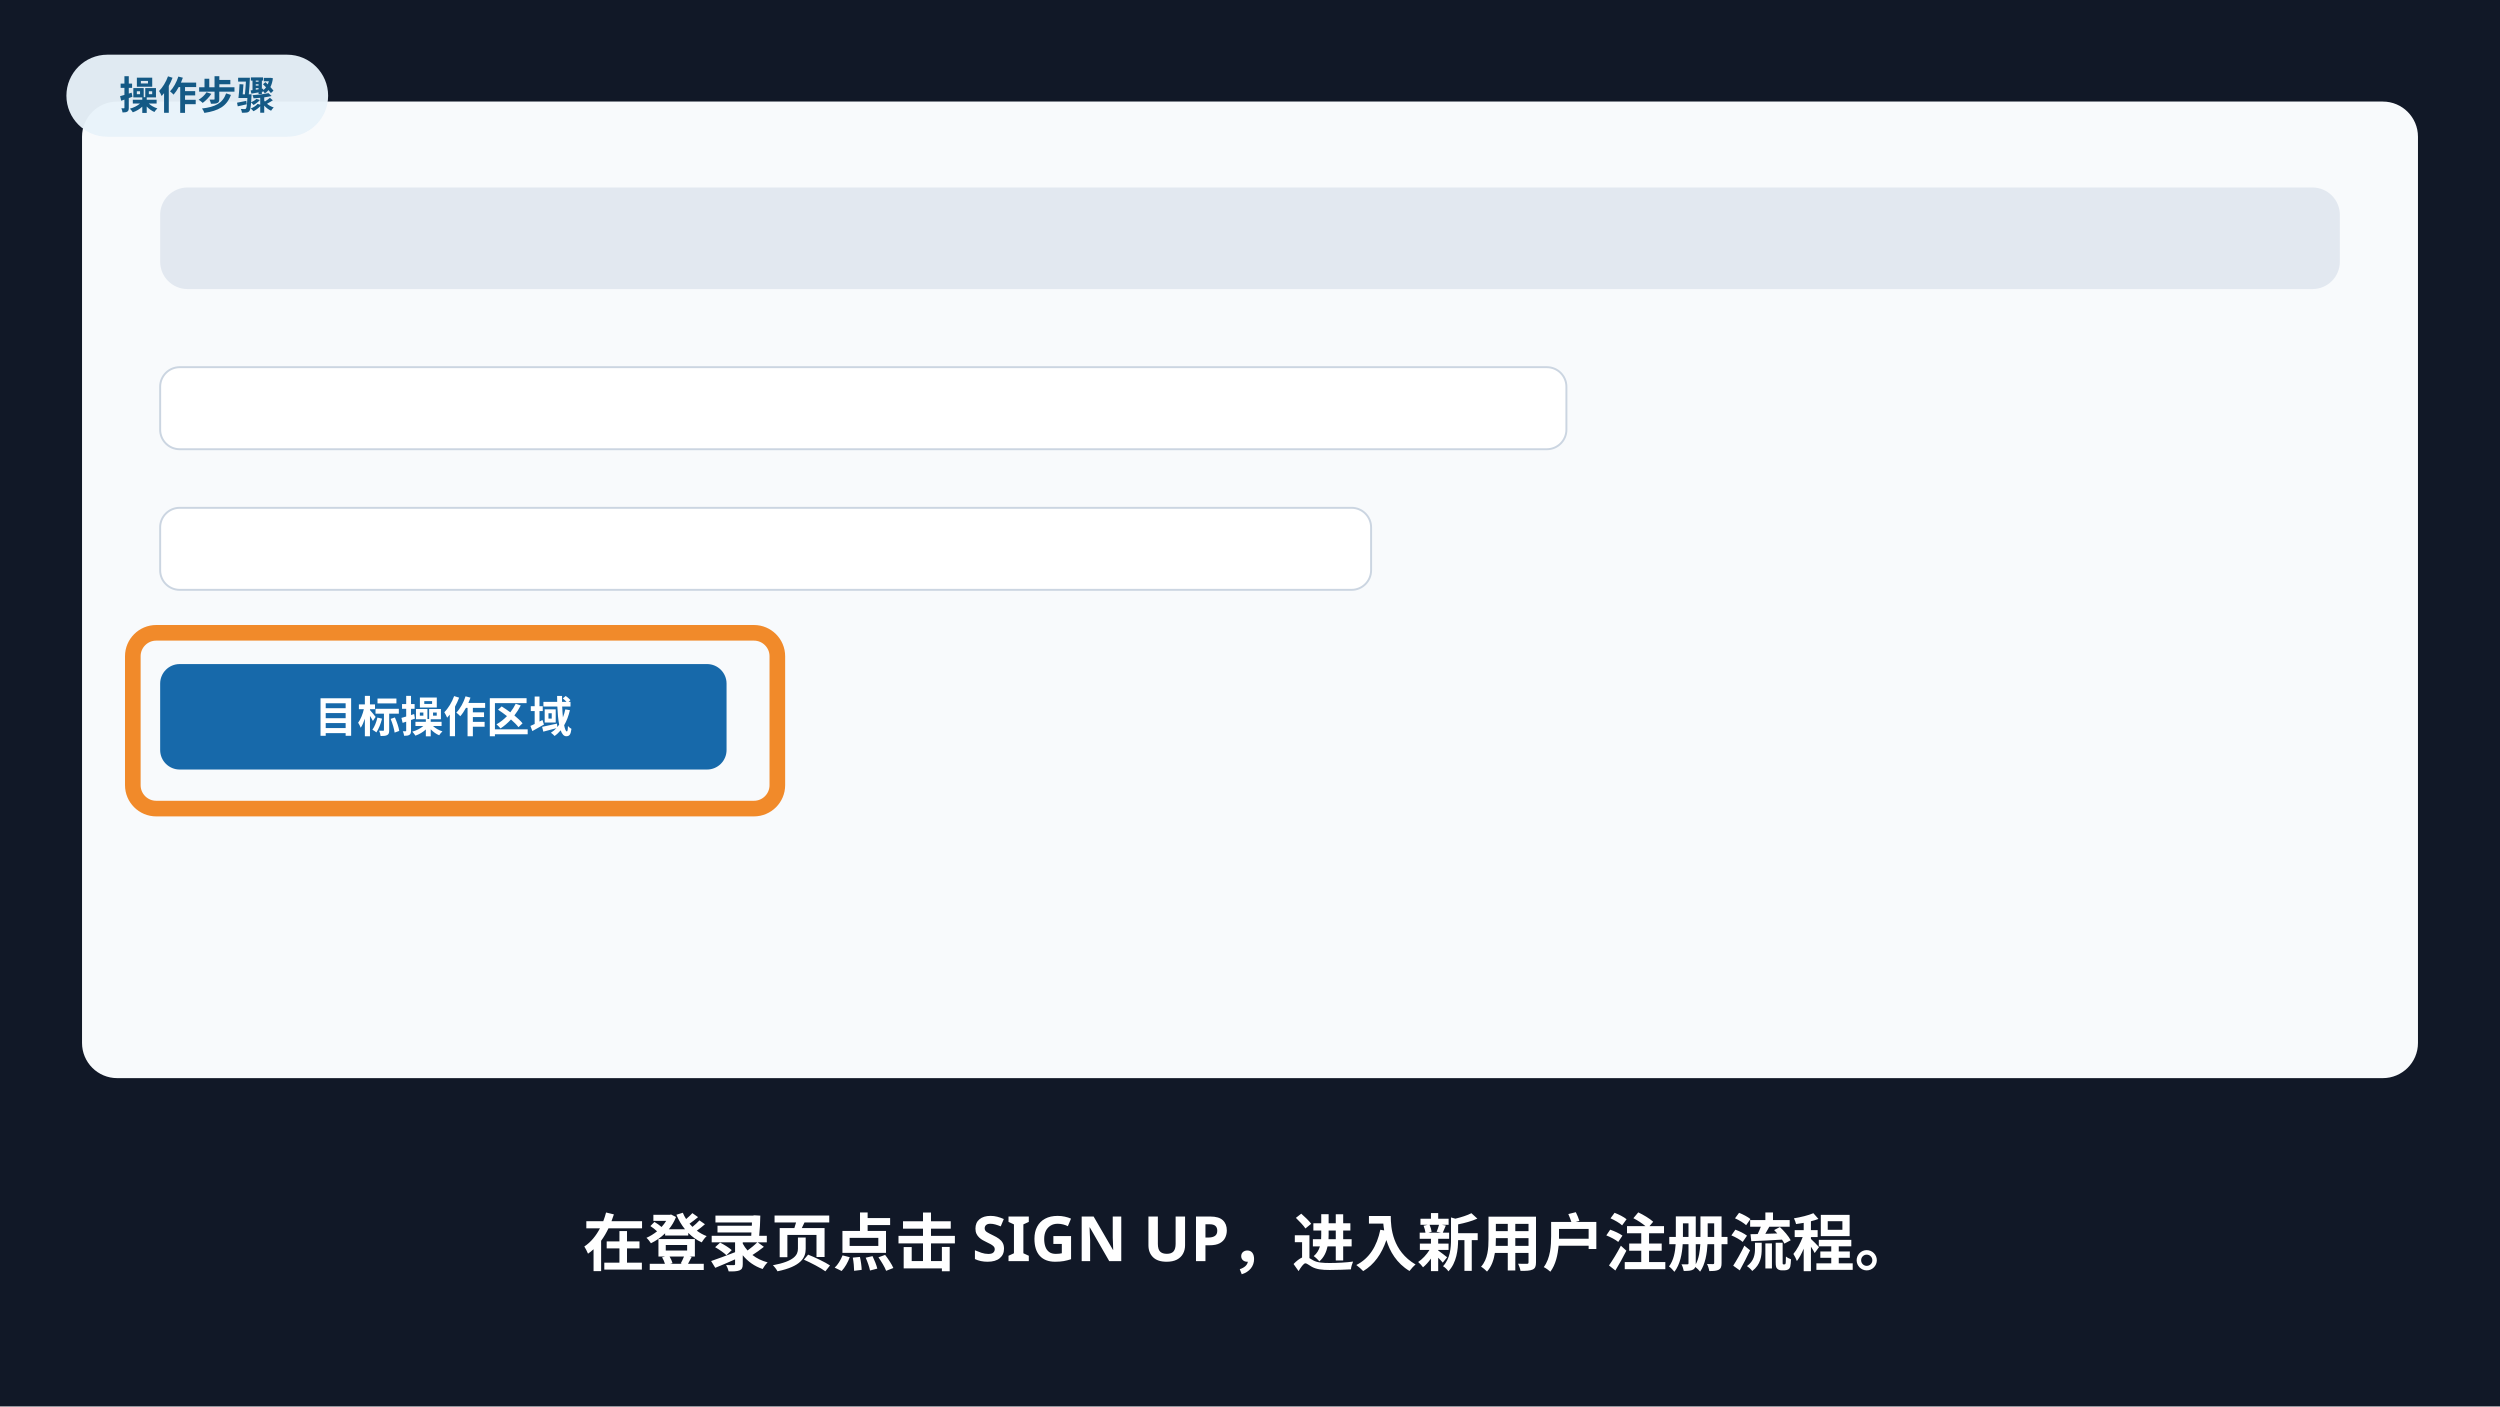
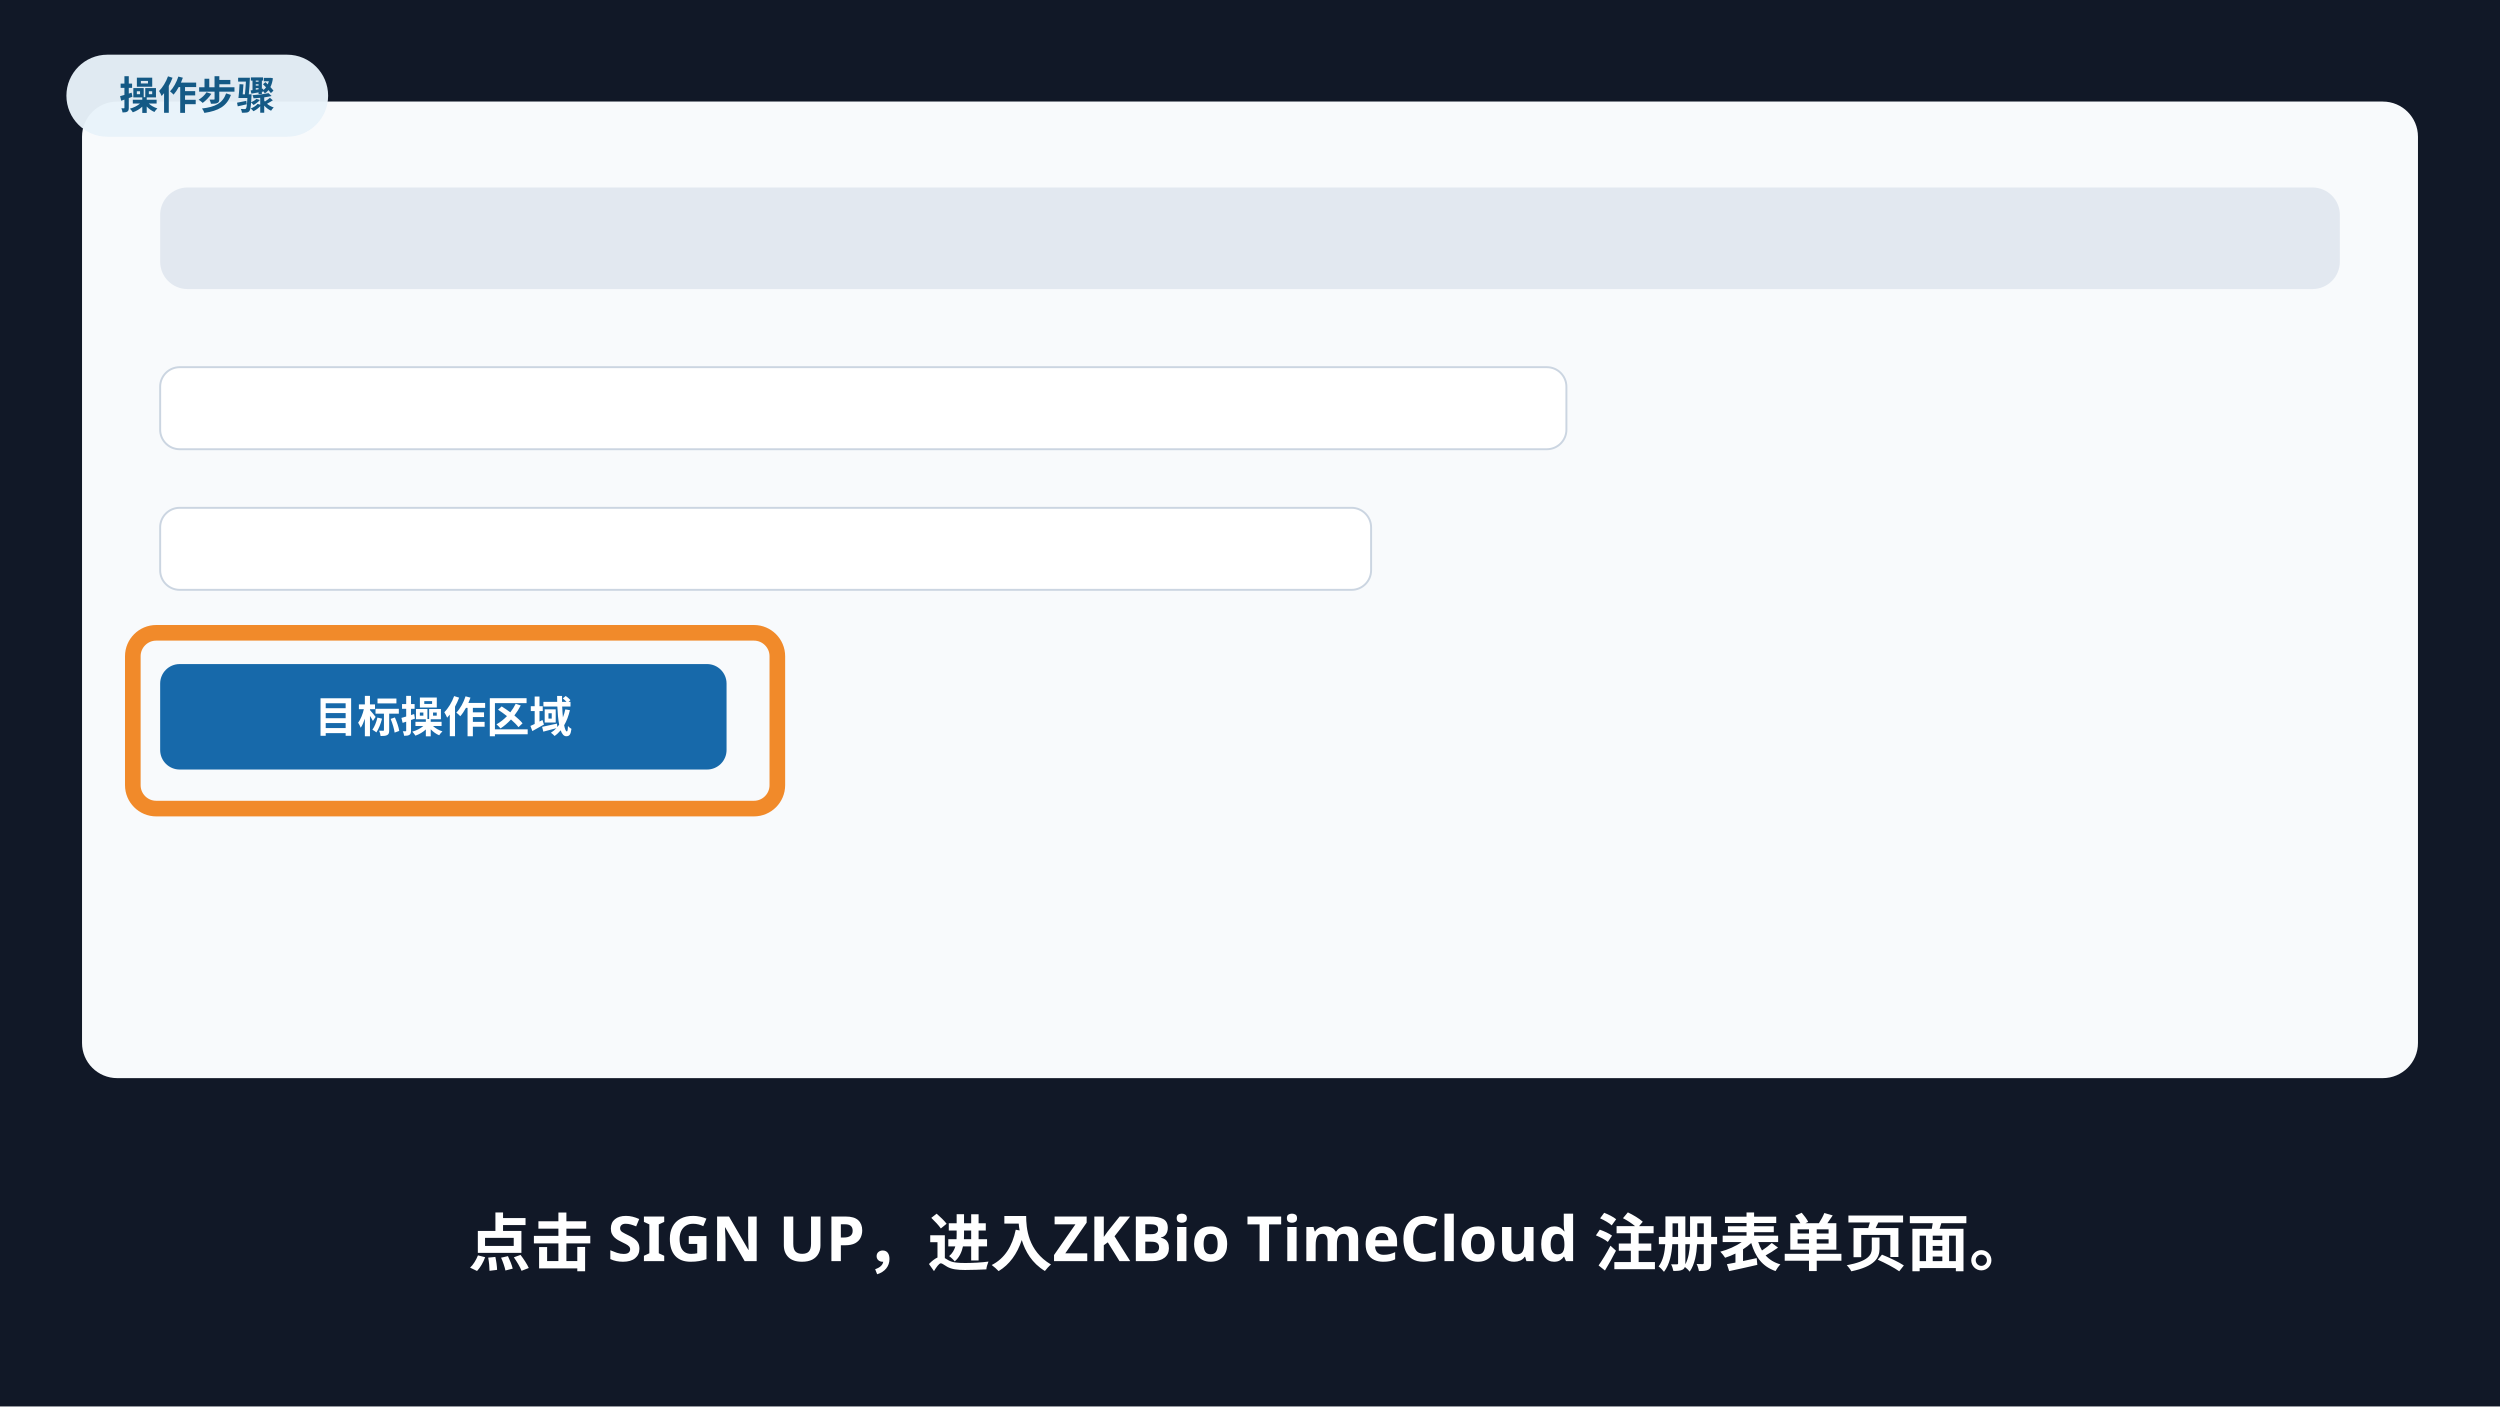
<svg xmlns="http://www.w3.org/2000/svg" width="1280" height="720" viewBox="0 0 1280 720">
  <rect width="1280" height="720" fill="#111827" />
  <rect x="42" y="52" width="1196" height="500" rx="18" fill="#f8fafc" />
  <rect x="82" y="96" width="1116" height="52" rx="14" fill="#e2e8f0" />
  <rect x="82" y="188" width="720" height="42" rx="10" fill="#ffffff" stroke="#cbd5e1" />
  <rect x="82" y="260" width="620" height="42" rx="10" fill="#ffffff" stroke="#cbd5e1" />
  <rect x="82" y="340" width="290" height="54" rx="10" fill="#1769aa" />
  <text x="227" y="375" text-anchor="middle" font-size="22" font-weight="800" fill="#ffffff" font-family="Microsoft YaHei, Segoe UI, sans-serif">目标操作区域</text>
  <rect x="68" y="324" width="330" height="90" rx="12" fill="none" stroke="#f18a2a" stroke-width="8" />
  <rect x="34" y="28" width="134" height="42" rx="21" fill="#e8f2fa" opacity="0.96" />
  <text x="101" y="56" text-anchor="middle" font-size="20" font-weight="800" fill="#145985" font-family="Microsoft YaHei, Segoe UI, sans-serif">操作步骤</text>
  <rect x="0" y="586" width="1280" height="134" fill="#111827" opacity="0.88" />
-   <text x="640" y="648" text-anchor="middle" font-size="32" font-weight="800" fill="#ffffff" font-family="Microsoft YaHei, Segoe UI, sans-serif">在登录页点击 SIGN UP，进入新用户注册流程。</text>
+   <text x="640" y="648" text-anchor="middle" font-size="32" font-weight="800" fill="#ffffff" font-family="Microsoft YaHei, Segoe UI, sans-serif">点击 SIGN UP，进入ZKBio TimeCloud 注册表单页面。</text>
</svg>
